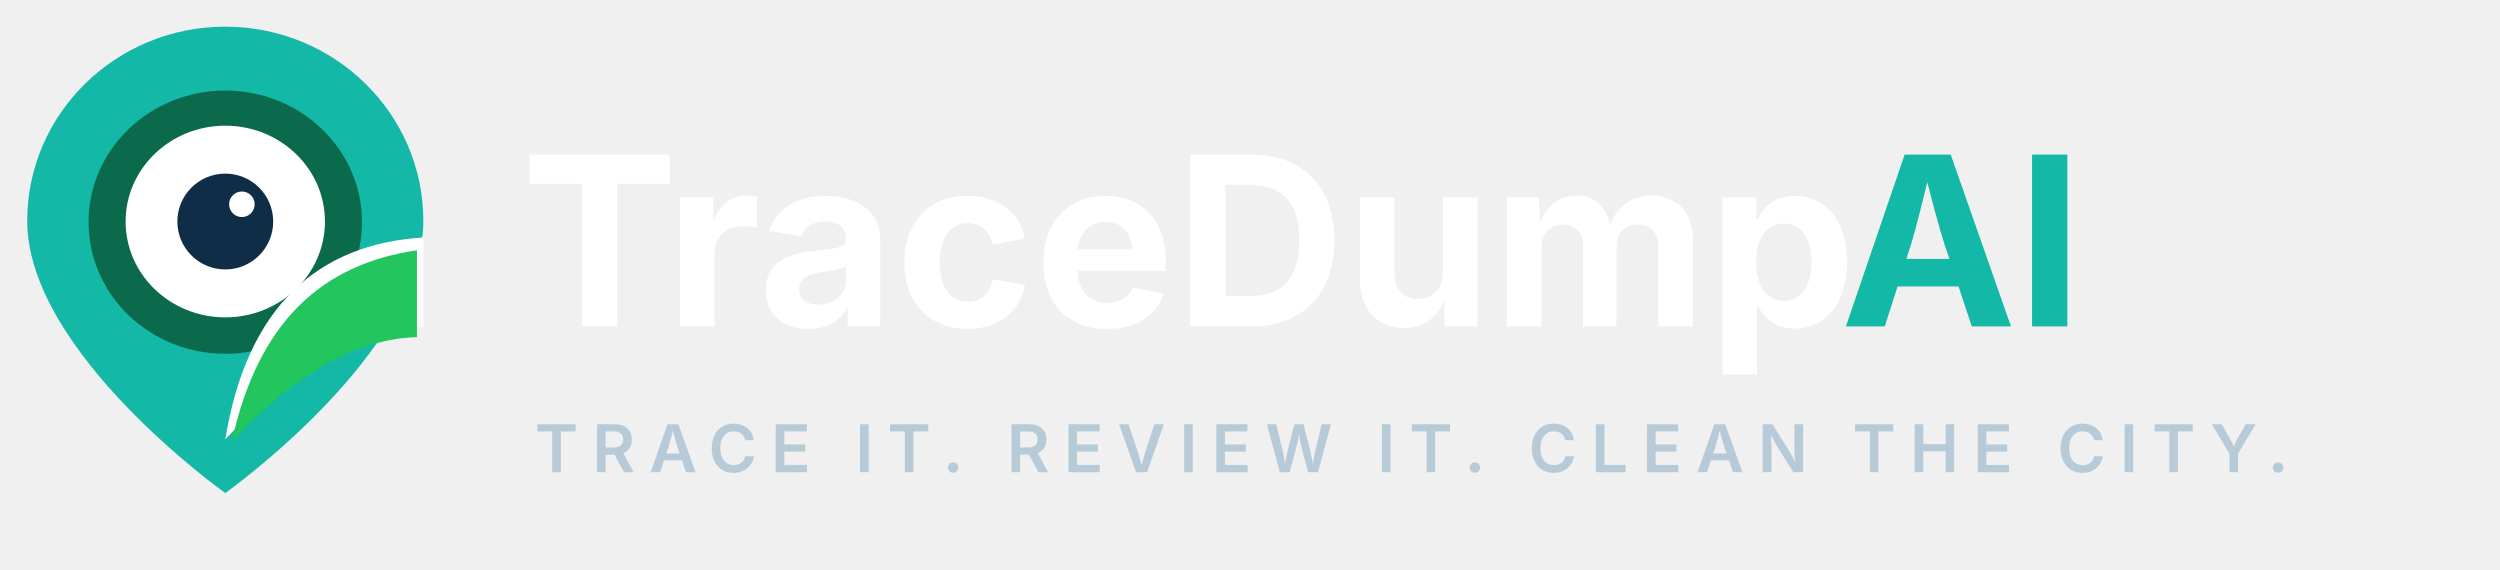
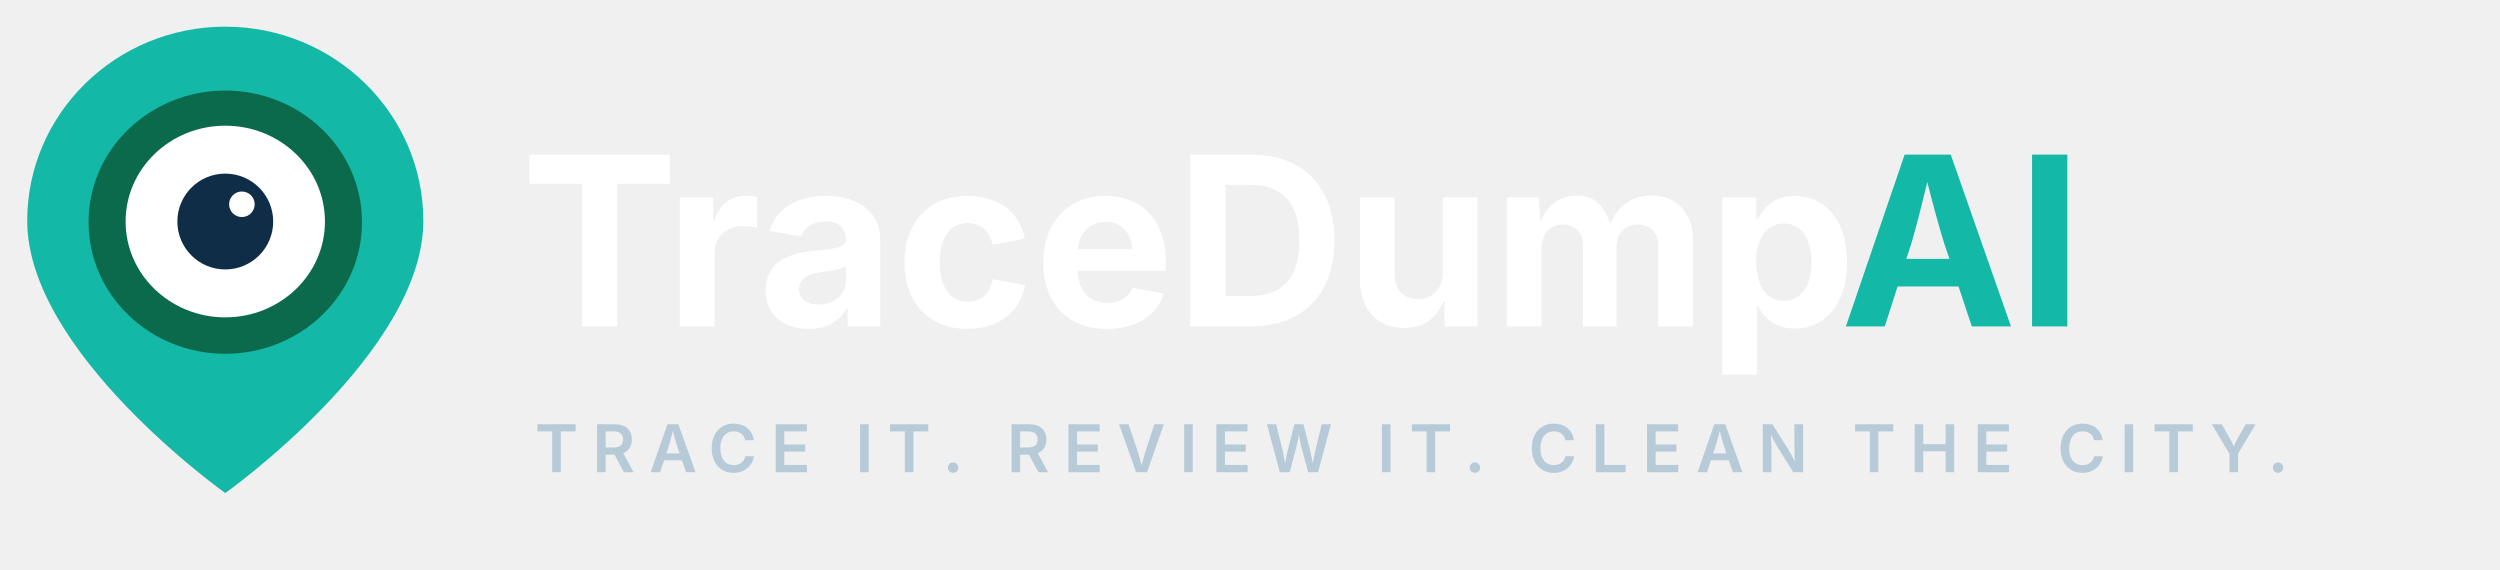
<svg xmlns="http://www.w3.org/2000/svg" viewBox="0 0 360 82" role="img" aria-labelledby="title">
  <g transform="translate(3 2) scale(.92)">
    <path fill="#14B8A6" d="M32 2C14.9 2 1 15.6 1 32.4 1 53 32 75 32 75s31-22 31-42.6C63 15.6 49.1 2 32 2Z" />
    <path fill="#0B6A4B" d="M32 12c-11.8 0-21.4 9.2-21.4 20.6 0 11.4 9.6 20.6 21.4 20.6s21.4-9.2 21.4-20.6C53.4 21.2 43.8 12 32 12Z" />
    <path fill="#fff" d="M32 17.5c-8.6 0-15.6 6.7-15.6 15s7 15 15.6 15 15.6-6.7 15.6-15-7-15-15.6-15Z" />
    <circle cx="32" cy="32.5" r="7.5" fill="#0F2D46" />
    <circle cx="34.6" cy="29.8" r="2" fill="#fff" />
-     <path fill="#fff" d="M63 35c-16.5 1-27.6 10.8-31 31.6C41 56.8 52.2 50 63 49V35Z" />
-     <path fill="#22C55E" d="M62 37C47 39.2 37.1 48.3 33 67c9.7-10.6 19.8-16.2 29-16.4V37Z" />
  </g>
  <text x="75" y="47" fill="#fff" font-family="Inter,Arial,sans-serif" font-size="34" font-weight="750">TraceDump</text>
  <text x="265" y="47" fill="#14B8A6" font-family="Inter,Arial,sans-serif" font-size="34" font-weight="750">AI</text>
  <text x="77" y="68" fill="#B7CAD8" font-family="Inter,Arial,sans-serif" font-size="9.5" font-weight="600" letter-spacing="2">TRACE IT. REVIEW IT. CLEAN THE CITY.</text>
</svg>
